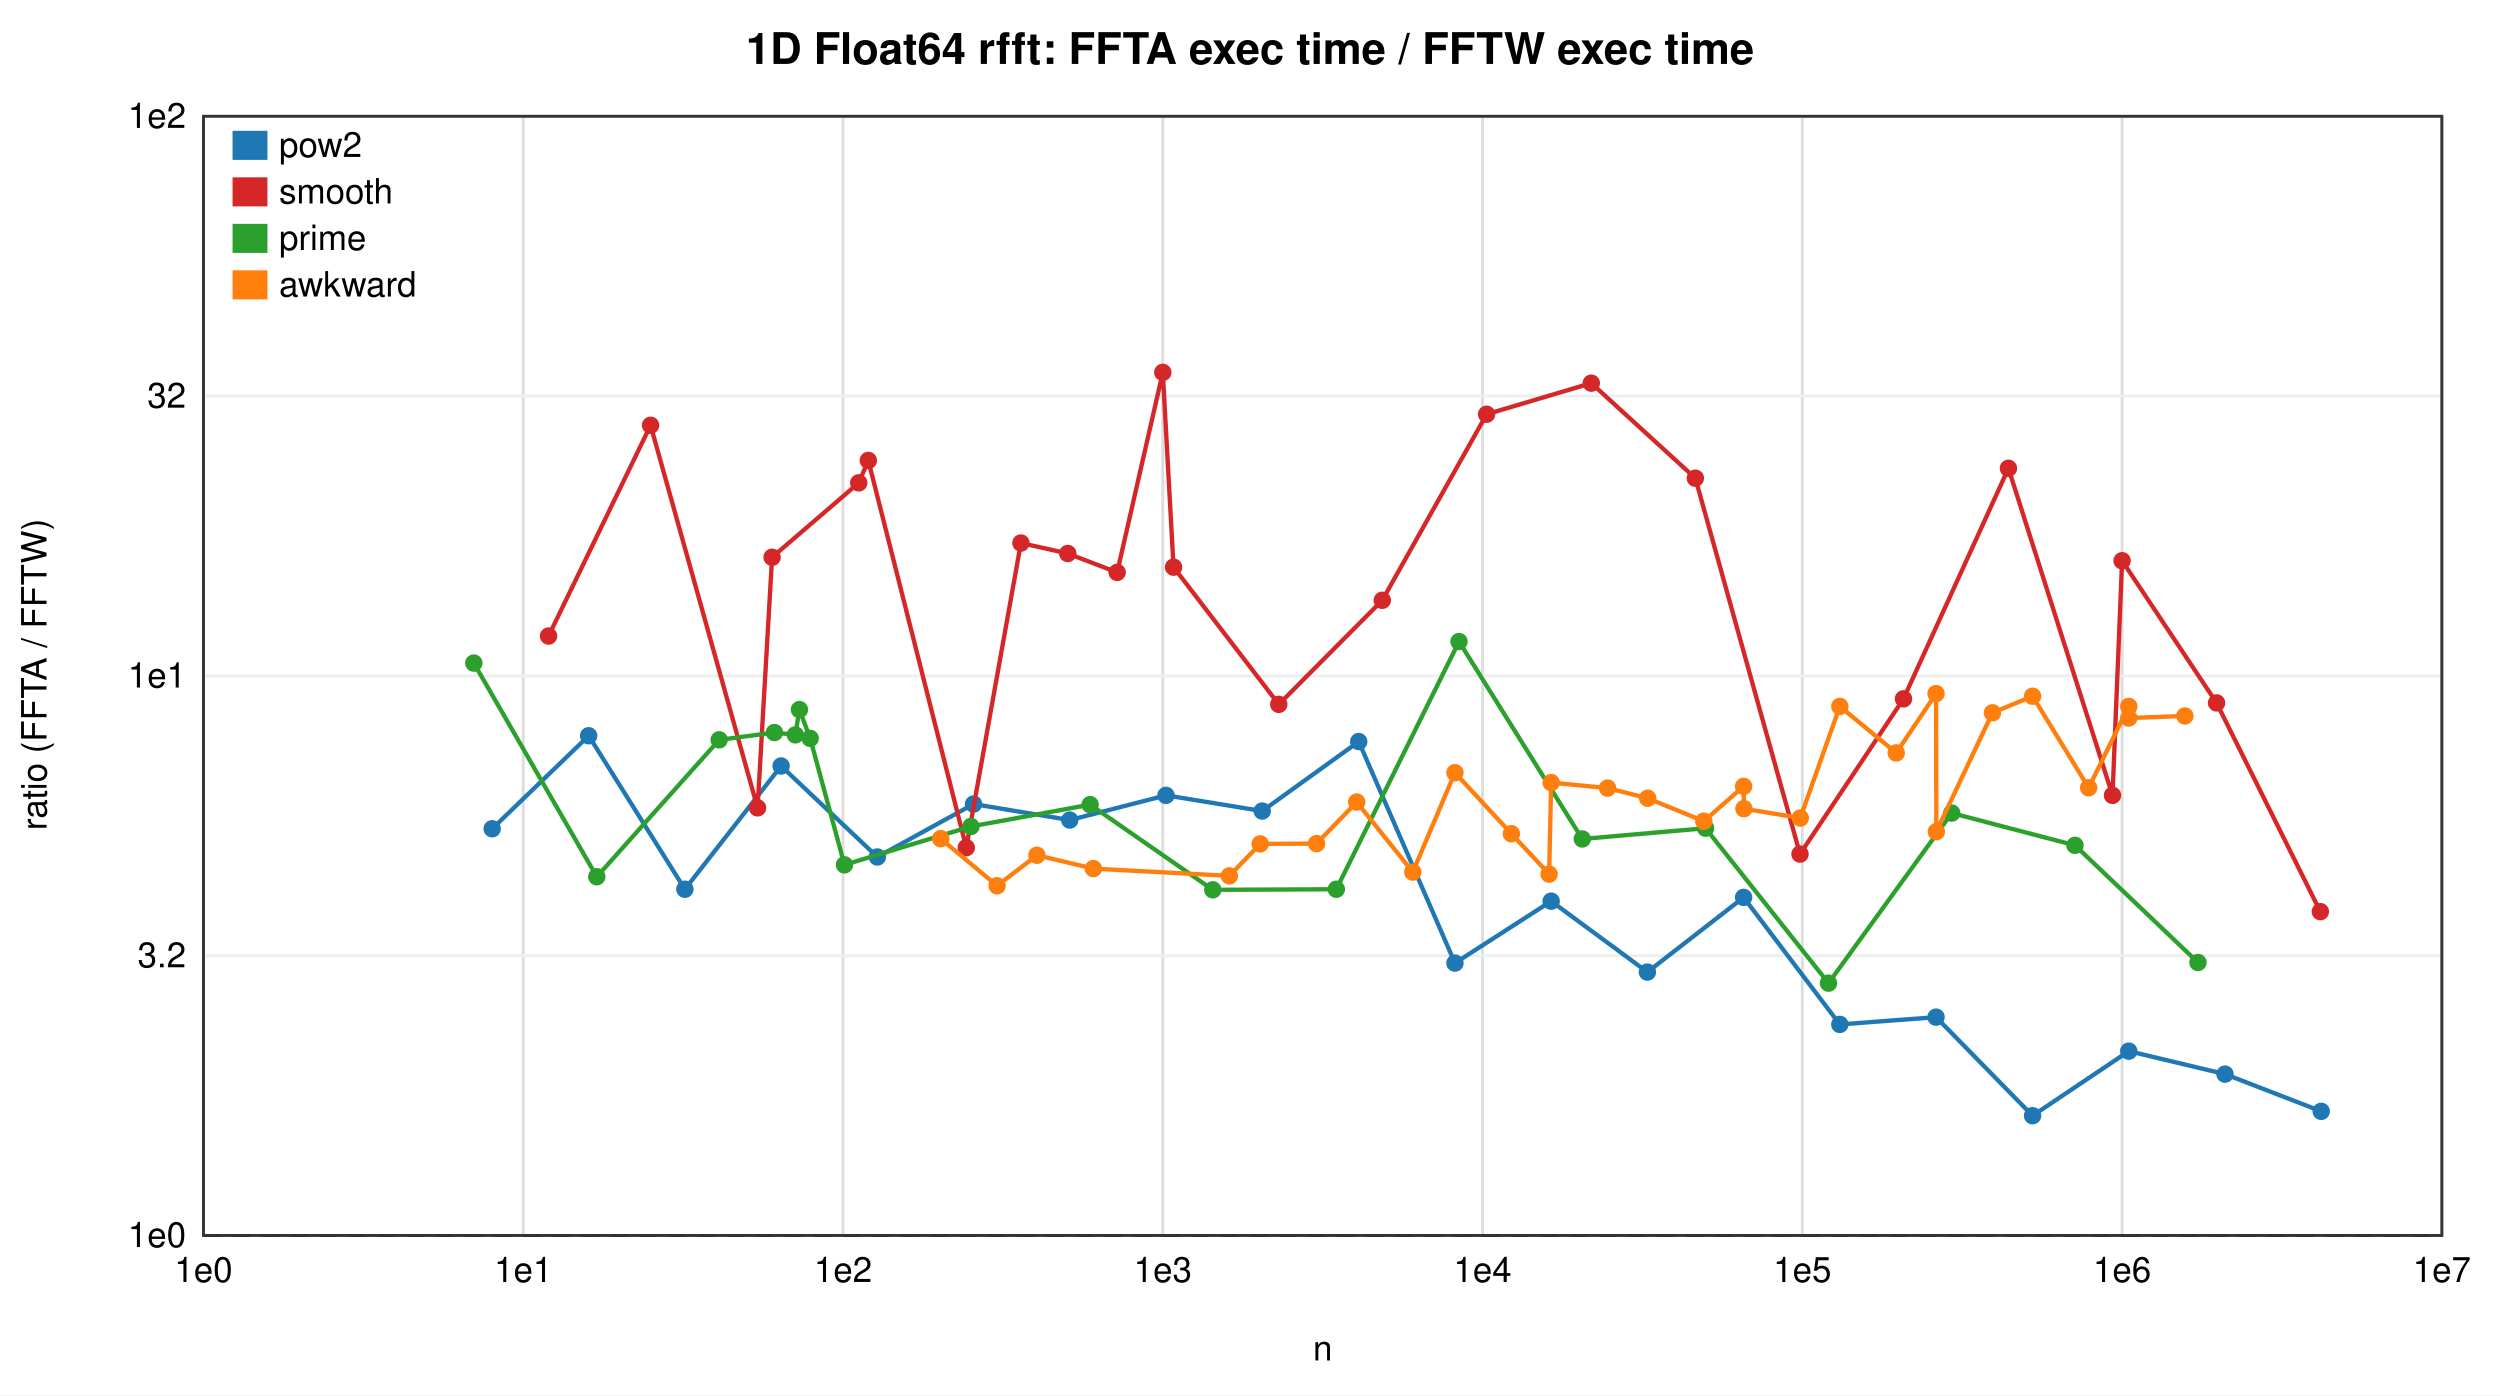
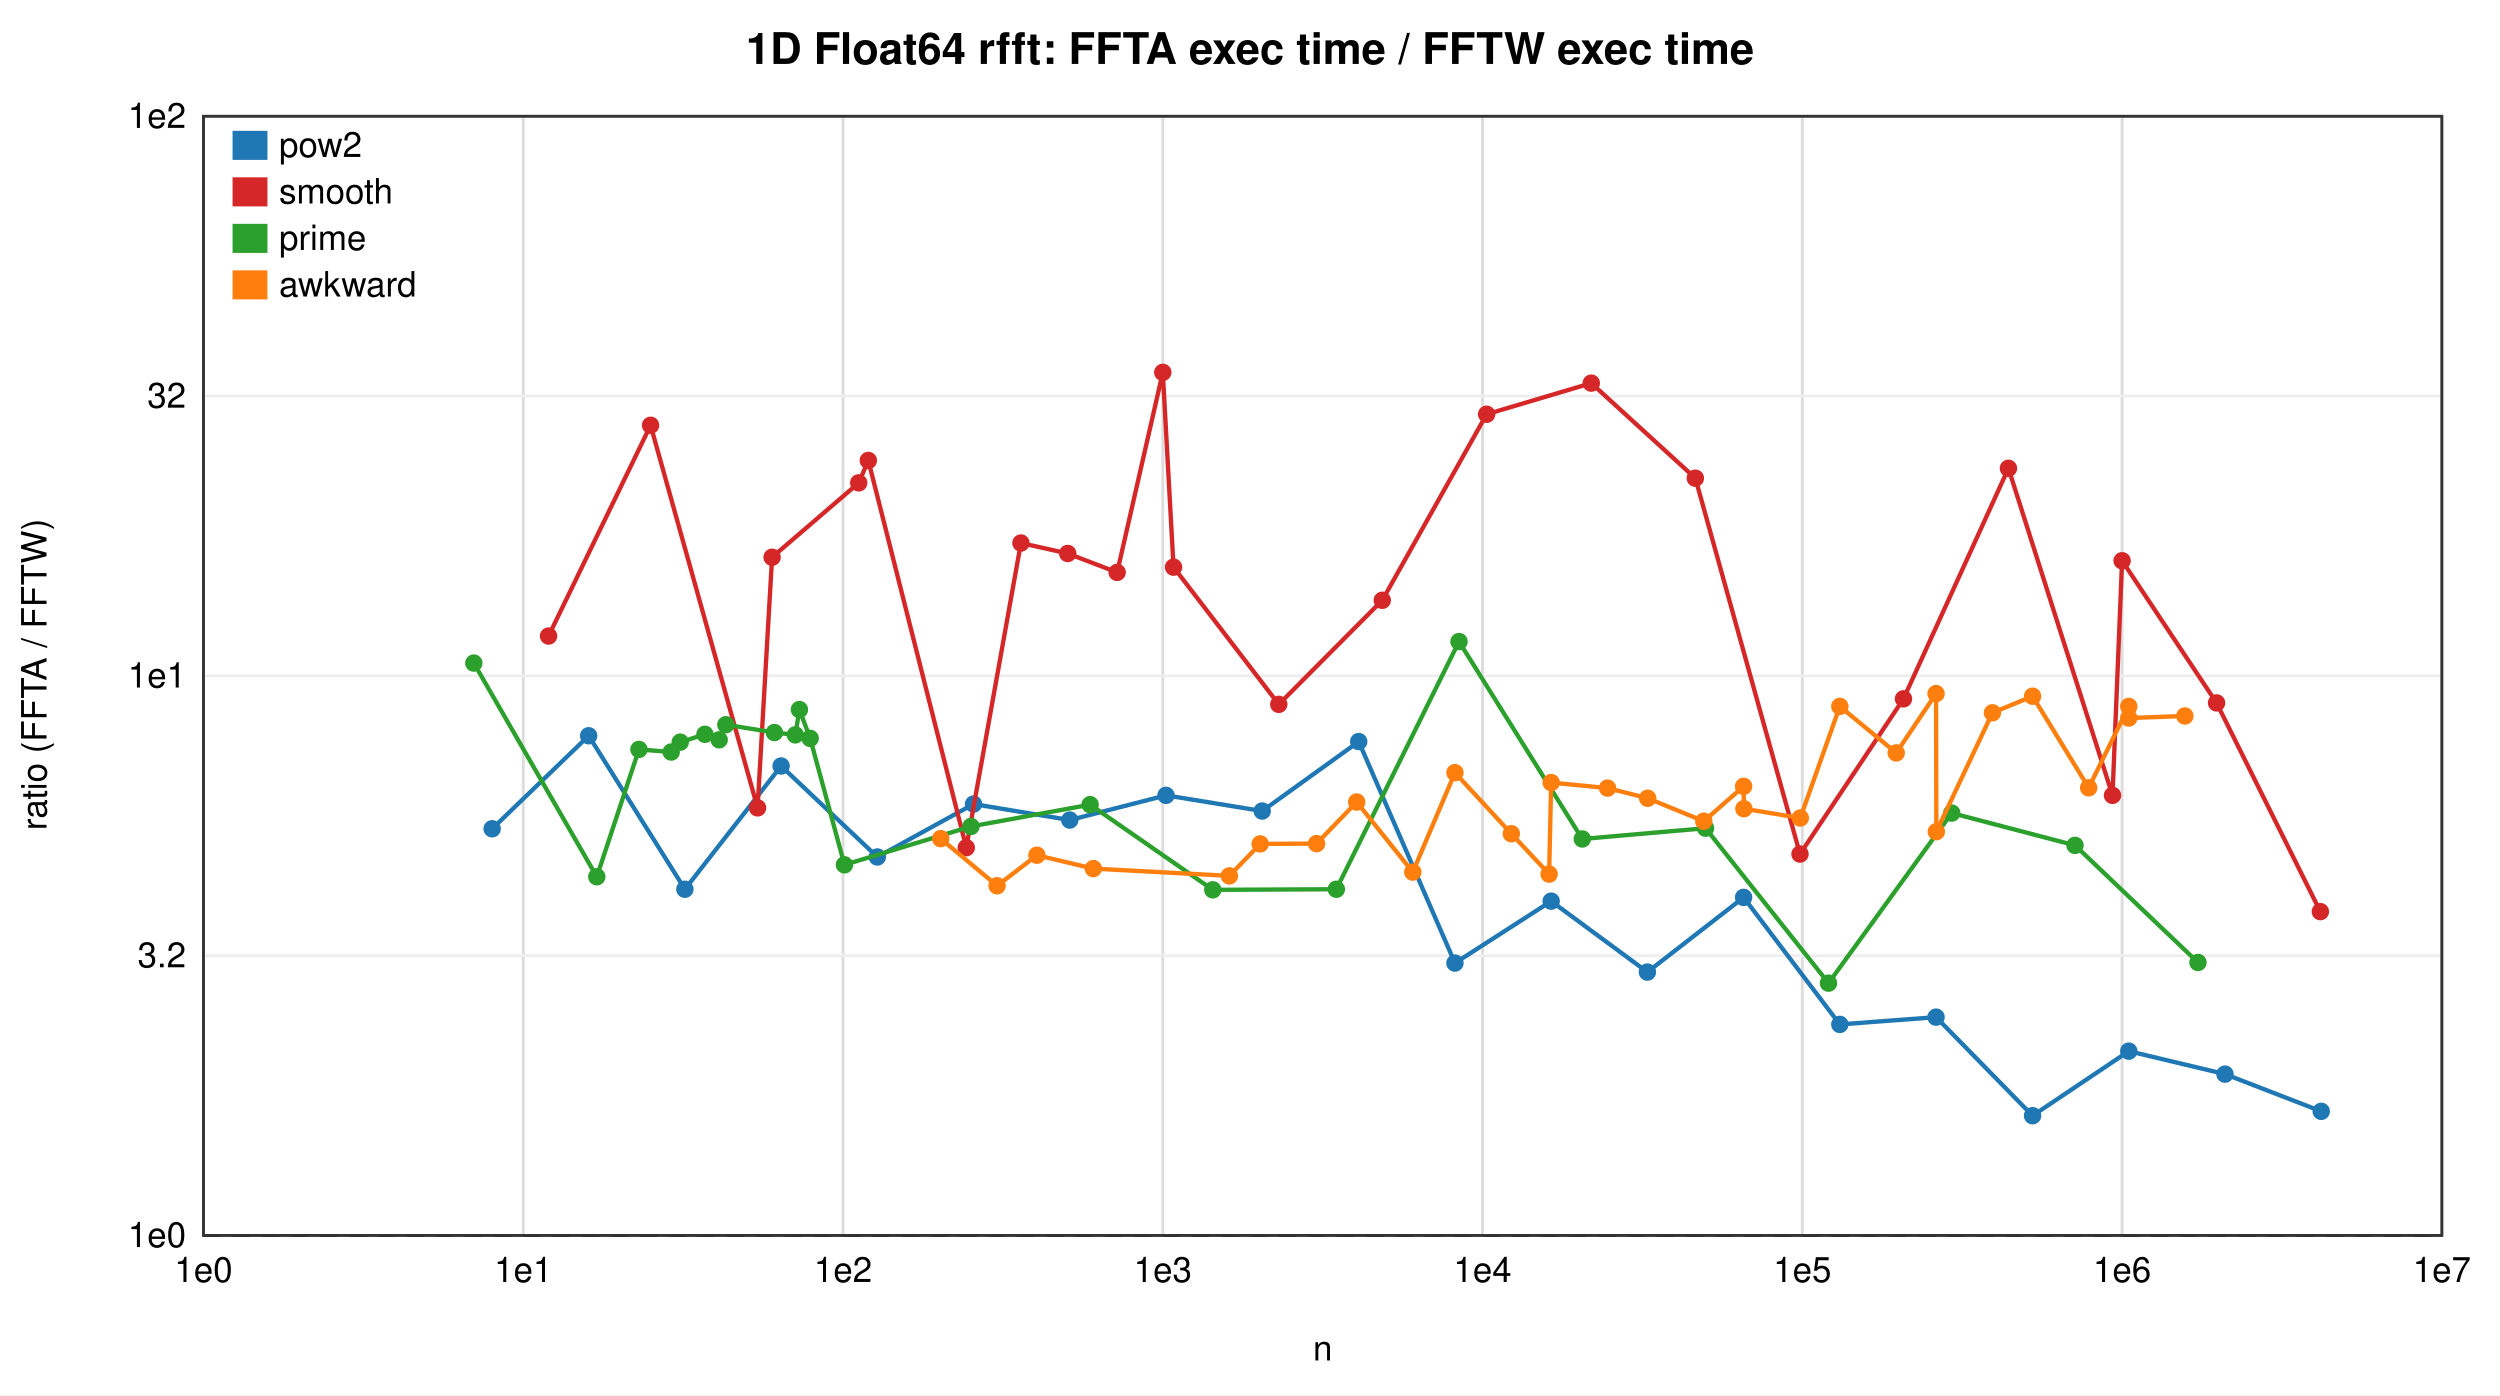
<svg xmlns="http://www.w3.org/2000/svg" width="860" height="480" viewBox="0 0 860 480" font-family="Helvetica, Arial, sans-serif" font-size="12">
  <rect width="100%" height="100%" fill="white" />
  <text x="430" y="22" text-anchor="middle" font-size="15" font-weight="bold">1D Float64 rfft: FFTA exec time / FFTW exec time</text>
  <line x1="70.0" y1="40" x2="70.0" y2="425" stroke="#ddd" />
  <text x="70.0" y="441" text-anchor="middle">1e0</text>
  <line x1="180.0" y1="40" x2="180.0" y2="425" stroke="#ddd" />
  <text x="180.0" y="441" text-anchor="middle">1e1</text>
  <line x1="290.0" y1="40" x2="290.0" y2="425" stroke="#ddd" />
  <text x="290.0" y="441" text-anchor="middle">1e2</text>
  <line x1="400.0" y1="40" x2="400.0" y2="425" stroke="#ddd" />
  <text x="400.0" y="441" text-anchor="middle">1e3</text>
  <line x1="510.0" y1="40" x2="510.0" y2="425" stroke="#ddd" />
  <text x="510.0" y="441" text-anchor="middle">1e4</text>
  <line x1="620.0" y1="40" x2="620.0" y2="425" stroke="#ddd" />
  <text x="620.0" y="441" text-anchor="middle">1e5</text>
  <line x1="730.0" y1="40" x2="730.0" y2="425" stroke="#ddd" />
  <text x="730.0" y="441" text-anchor="middle">1e6</text>
  <line x1="840.0" y1="40" x2="840.0" y2="425" stroke="#ddd" />
  <text x="840.0" y="441" text-anchor="middle">1e7</text>
  <line x1="70" y1="425.0" x2="840" y2="425.0" stroke="#eee" />
  <text x="64" y="429.0" text-anchor="end">1e0</text>
  <line x1="70" y1="328.75" x2="840" y2="328.75" stroke="#eee" />
  <text x="64" y="332.75" text-anchor="end">3.2</text>
  <line x1="70" y1="232.5" x2="840" y2="232.5" stroke="#eee" />
  <text x="64" y="236.5" text-anchor="end">1e1</text>
  <line x1="70" y1="136.25" x2="840" y2="136.25" stroke="#eee" />
  <text x="64" y="140.25" text-anchor="end">32</text>
  <line x1="70" y1="40.0" x2="840" y2="40.0" stroke="#eee" />
  <text x="64" y="44.0" text-anchor="end">1e2</text>
  <line x1="70" y1="425.0" x2="840" y2="425.0" stroke="#000" stroke-dasharray="6,4" />
  <rect x="70" y="40" width="770" height="385" fill="none" stroke="#333" />
  <text x="455" y="468" text-anchor="middle">n</text>
  <text transform="translate(16,232) rotate(-90)" text-anchor="middle">ratio (FFTA / FFTW)</text>
  <polyline fill="none" stroke="#1f77b4" stroke-width="1.5" points="169.3,285.1 202.5,253.1 235.6,305.9 268.7,263.5 301.8,294.8 334.9,276.6 368.0,282.1 401.1,273.6 434.2,279.0 467.4,255.1 500.5,331.3 533.6,310.0 566.7,334.4 599.8,308.7 632.9,352.4 666.0,349.9 699.2,383.8 732.3,361.6 765.4,369.5 798.5,382.3" />
  <circle cx="169.3" cy="285.1" r="3" fill="#1f77b4" />
  <circle cx="202.5" cy="253.1" r="3" fill="#1f77b4" />
  <circle cx="235.6" cy="305.9" r="3" fill="#1f77b4" />
  <circle cx="268.7" cy="263.5" r="3" fill="#1f77b4" />
  <circle cx="301.8" cy="294.8" r="3" fill="#1f77b4" />
  <circle cx="334.9" cy="276.6" r="3" fill="#1f77b4" />
  <circle cx="368.0" cy="282.1" r="3" fill="#1f77b4" />
  <circle cx="401.1" cy="273.6" r="3" fill="#1f77b4" />
  <circle cx="434.2" cy="279.0" r="3" fill="#1f77b4" />
  <circle cx="467.4" cy="255.1" r="3" fill="#1f77b4" />
  <circle cx="500.5" cy="331.3" r="3" fill="#1f77b4" />
  <circle cx="533.6" cy="310.0" r="3" fill="#1f77b4" />
  <circle cx="566.7" cy="334.4" r="3" fill="#1f77b4" />
  <circle cx="599.8" cy="308.7" r="3" fill="#1f77b4" />
  <circle cx="632.9" cy="352.4" r="3" fill="#1f77b4" />
  <circle cx="666.0" cy="349.9" r="3" fill="#1f77b4" />
  <circle cx="699.2" cy="383.8" r="3" fill="#1f77b4" />
  <circle cx="732.3" cy="361.6" r="3" fill="#1f77b4" />
  <circle cx="765.4" cy="369.5" r="3" fill="#1f77b4" />
  <circle cx="798.5" cy="382.3" r="3" fill="#1f77b4" />
  <rect x="80" y="45" width="12" height="10" fill="#1f77b4" />
  <text x="96" y="54">pow2</text>
  <polyline fill="none" stroke="#d62728" stroke-width="1.5" points="188.7,218.8 223.8,146.3 260.6,277.9 265.6,191.7 295.4,166.1 298.7,158.4 332.4,291.6 351.2,186.8 367.3,190.4 384.3,196.9 400.0,128.1 403.7,195.1 439.9,242.3 475.5,206.5 511.4,142.5 547.4,131.8 583.2,164.5 619.2,293.8 654.8,240.4 690.9,161.1 726.7,273.6 730.0,192.9 762.5,241.8 798.2,313.6" />
  <circle cx="188.7" cy="218.8" r="3" fill="#d62728" />
  <circle cx="223.8" cy="146.3" r="3" fill="#d62728" />
  <circle cx="260.6" cy="277.9" r="3" fill="#d62728" />
  <circle cx="265.6" cy="191.7" r="3" fill="#d62728" />
  <circle cx="295.4" cy="166.1" r="3" fill="#d62728" />
  <circle cx="298.7" cy="158.4" r="3" fill="#d62728" />
  <circle cx="332.4" cy="291.6" r="3" fill="#d62728" />
  <circle cx="351.2" cy="186.8" r="3" fill="#d62728" />
  <circle cx="367.3" cy="190.4" r="3" fill="#d62728" />
  <circle cx="384.3" cy="196.9" r="3" fill="#d62728" />
  <circle cx="400.0" cy="128.1" r="3" fill="#d62728" />
  <circle cx="403.7" cy="195.1" r="3" fill="#d62728" />
  <circle cx="439.9" cy="242.3" r="3" fill="#d62728" />
  <circle cx="475.5" cy="206.5" r="3" fill="#d62728" />
  <circle cx="511.4" cy="142.5" r="3" fill="#d62728" />
  <circle cx="547.4" cy="131.8" r="3" fill="#d62728" />
  <circle cx="583.2" cy="164.5" r="3" fill="#d62728" />
  <circle cx="619.2" cy="293.8" r="3" fill="#d62728" />
  <circle cx="654.8" cy="240.4" r="3" fill="#d62728" />
  <circle cx="690.9" cy="161.1" r="3" fill="#d62728" />
  <circle cx="726.7" cy="273.6" r="3" fill="#d62728" />
  <circle cx="730.0" cy="192.9" r="3" fill="#d62728" />
  <circle cx="762.5" cy="241.8" r="3" fill="#d62728" />
  <circle cx="798.2" cy="313.6" r="3" fill="#d62728" />
  <rect x="80" y="61" width="12" height="10" fill="#d62728" />
  <text x="96" y="70">smooth</text>
-   <polyline fill="none" stroke="#2ca02c" stroke-width="1.5" points="163.0,228.1 205.3,301.6 247.4,254.5 266.4,252.0 273.6,252.8 275.0,244.1 278.7,254.0 290.5,297.5 334.0,284.3 375.0,276.8 417.2,306.1 459.7,305.9 501.9,220.7 544.3,288.6 586.7,284.9 629.0,338.2 671.4,279.7 713.8,290.8 756.1,331.1" />
+   <polyline fill="none" stroke="#2ca02c" stroke-width="1.5" points="163.0,228.1 205.3,301.6 219.8,257.8 230.9,258.7 234.0,255.3 242.5,252.6 247.4,254.5 249.7,249.3 266.4,252.0 273.6,252.8 275.0,244.1 278.7,254.0 290.5,297.5 334.0,284.3 375.0,276.8 417.2,306.1 459.7,305.9 501.9,220.7 544.3,288.6 586.7,284.9 629.0,338.2 671.4,279.7 713.8,290.8 756.1,331.1" />
  <circle cx="163.0" cy="228.1" r="3" fill="#2ca02c" />
  <circle cx="205.3" cy="301.6" r="3" fill="#2ca02c" />
+   <circle cx="219.8" cy="257.8" r="3" fill="#2ca02c" />
+   <circle cx="230.9" cy="258.7" r="3" fill="#2ca02c" />
+   <circle cx="234.0" cy="255.3" r="3" fill="#2ca02c" />
+   <circle cx="242.5" cy="252.6" r="3" fill="#2ca02c" />
  <circle cx="247.4" cy="254.5" r="3" fill="#2ca02c" />
+   <circle cx="249.7" cy="249.3" r="3" fill="#2ca02c" />
  <circle cx="266.4" cy="252.0" r="3" fill="#2ca02c" />
  <circle cx="273.6" cy="252.8" r="3" fill="#2ca02c" />
  <circle cx="275.0" cy="244.1" r="3" fill="#2ca02c" />
  <circle cx="278.7" cy="254.0" r="3" fill="#2ca02c" />
  <circle cx="290.5" cy="297.5" r="3" fill="#2ca02c" />
  <circle cx="334.0" cy="284.3" r="3" fill="#2ca02c" />
  <circle cx="375.0" cy="276.8" r="3" fill="#2ca02c" />
  <circle cx="417.2" cy="306.1" r="3" fill="#2ca02c" />
  <circle cx="459.7" cy="305.9" r="3" fill="#2ca02c" />
  <circle cx="501.9" cy="220.7" r="3" fill="#2ca02c" />
  <circle cx="544.3" cy="288.6" r="3" fill="#2ca02c" />
  <circle cx="586.7" cy="284.9" r="3" fill="#2ca02c" />
  <circle cx="629.0" cy="338.2" r="3" fill="#2ca02c" />
  <circle cx="671.4" cy="279.7" r="3" fill="#2ca02c" />
  <circle cx="713.8" cy="290.8" r="3" fill="#2ca02c" />
  <circle cx="756.1" cy="331.1" r="3" fill="#2ca02c" />
  <rect x="80" y="77" width="12" height="10" fill="#2ca02c" />
  <text x="96" y="86">prime</text>
  <polyline fill="none" stroke="#ff7f0e" stroke-width="1.5" points="323.6,288.5 343.0,304.7 356.7,294.2 376.1,298.8 422.9,301.3 433.5,290.3 452.9,290.2 466.7,275.9 486.0,300.0 500.5,265.8 519.9,286.8 532.9,300.7 533.6,269.2 553.0,271.1 566.8,274.6 586.1,282.5 599.8,270.5 599.9,278.2 619.3,281.4 632.9,243.0 652.3,259.0 666.0,238.6 666.1,286.1 685.4,245.2 699.2,239.5 718.5,271.0 732.3,243.0 732.3,247.0 751.6,246.3" />
  <circle cx="323.6" cy="288.5" r="3" fill="#ff7f0e" />
  <circle cx="343.0" cy="304.7" r="3" fill="#ff7f0e" />
  <circle cx="356.7" cy="294.2" r="3" fill="#ff7f0e" />
  <circle cx="376.1" cy="298.8" r="3" fill="#ff7f0e" />
  <circle cx="422.9" cy="301.3" r="3" fill="#ff7f0e" />
  <circle cx="433.5" cy="290.3" r="3" fill="#ff7f0e" />
  <circle cx="452.9" cy="290.2" r="3" fill="#ff7f0e" />
  <circle cx="466.7" cy="275.9" r="3" fill="#ff7f0e" />
  <circle cx="486.0" cy="300.0" r="3" fill="#ff7f0e" />
  <circle cx="500.5" cy="265.8" r="3" fill="#ff7f0e" />
  <circle cx="519.9" cy="286.8" r="3" fill="#ff7f0e" />
  <circle cx="532.9" cy="300.7" r="3" fill="#ff7f0e" />
  <circle cx="533.6" cy="269.2" r="3" fill="#ff7f0e" />
  <circle cx="553.0" cy="271.1" r="3" fill="#ff7f0e" />
  <circle cx="566.8" cy="274.6" r="3" fill="#ff7f0e" />
  <circle cx="586.1" cy="282.5" r="3" fill="#ff7f0e" />
  <circle cx="599.8" cy="270.5" r="3" fill="#ff7f0e" />
  <circle cx="599.9" cy="278.2" r="3" fill="#ff7f0e" />
  <circle cx="619.3" cy="281.4" r="3" fill="#ff7f0e" />
  <circle cx="632.9" cy="243.0" r="3" fill="#ff7f0e" />
  <circle cx="652.3" cy="259.0" r="3" fill="#ff7f0e" />
  <circle cx="666.0" cy="238.6" r="3" fill="#ff7f0e" />
  <circle cx="666.1" cy="286.1" r="3" fill="#ff7f0e" />
  <circle cx="685.4" cy="245.2" r="3" fill="#ff7f0e" />
  <circle cx="699.2" cy="239.5" r="3" fill="#ff7f0e" />
  <circle cx="718.5" cy="271.0" r="3" fill="#ff7f0e" />
  <circle cx="732.3" cy="243.0" r="3" fill="#ff7f0e" />
  <circle cx="732.3" cy="247.0" r="3" fill="#ff7f0e" />
  <circle cx="751.6" cy="246.3" r="3" fill="#ff7f0e" />
  <rect x="80" y="93" width="12" height="10" fill="#ff7f0e" />
  <text x="96" y="102">awkward</text>
</svg>
